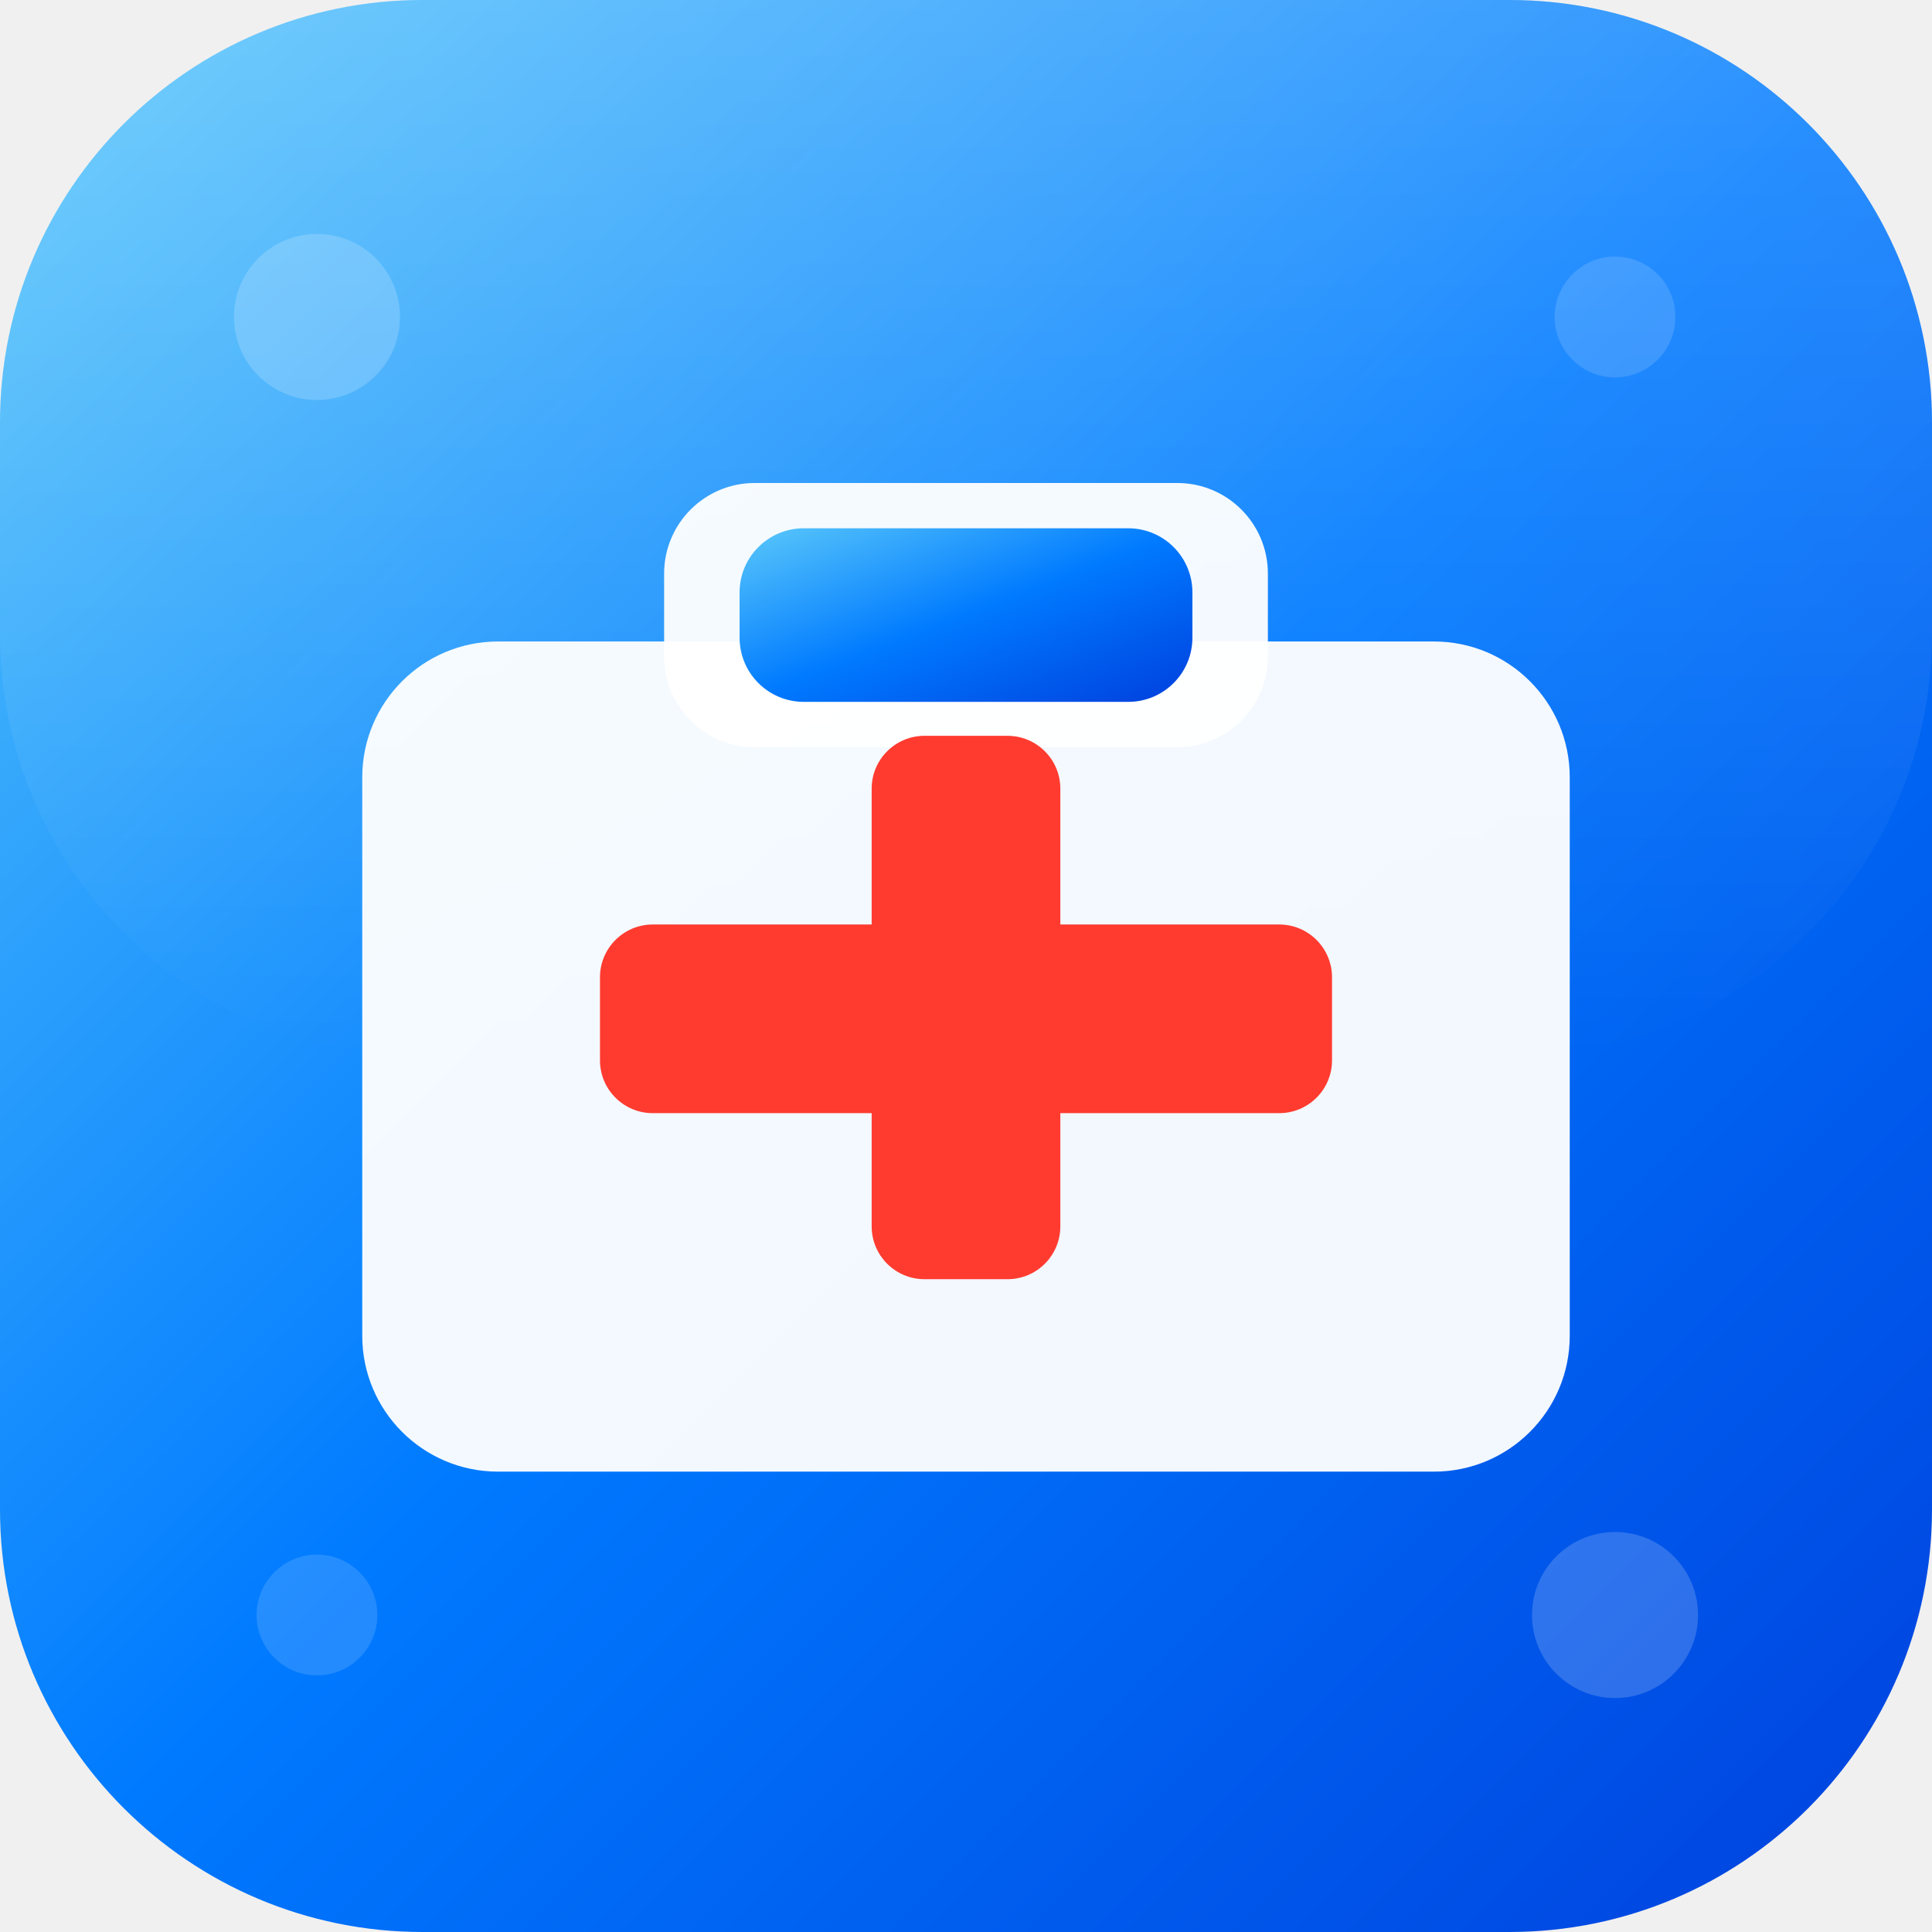
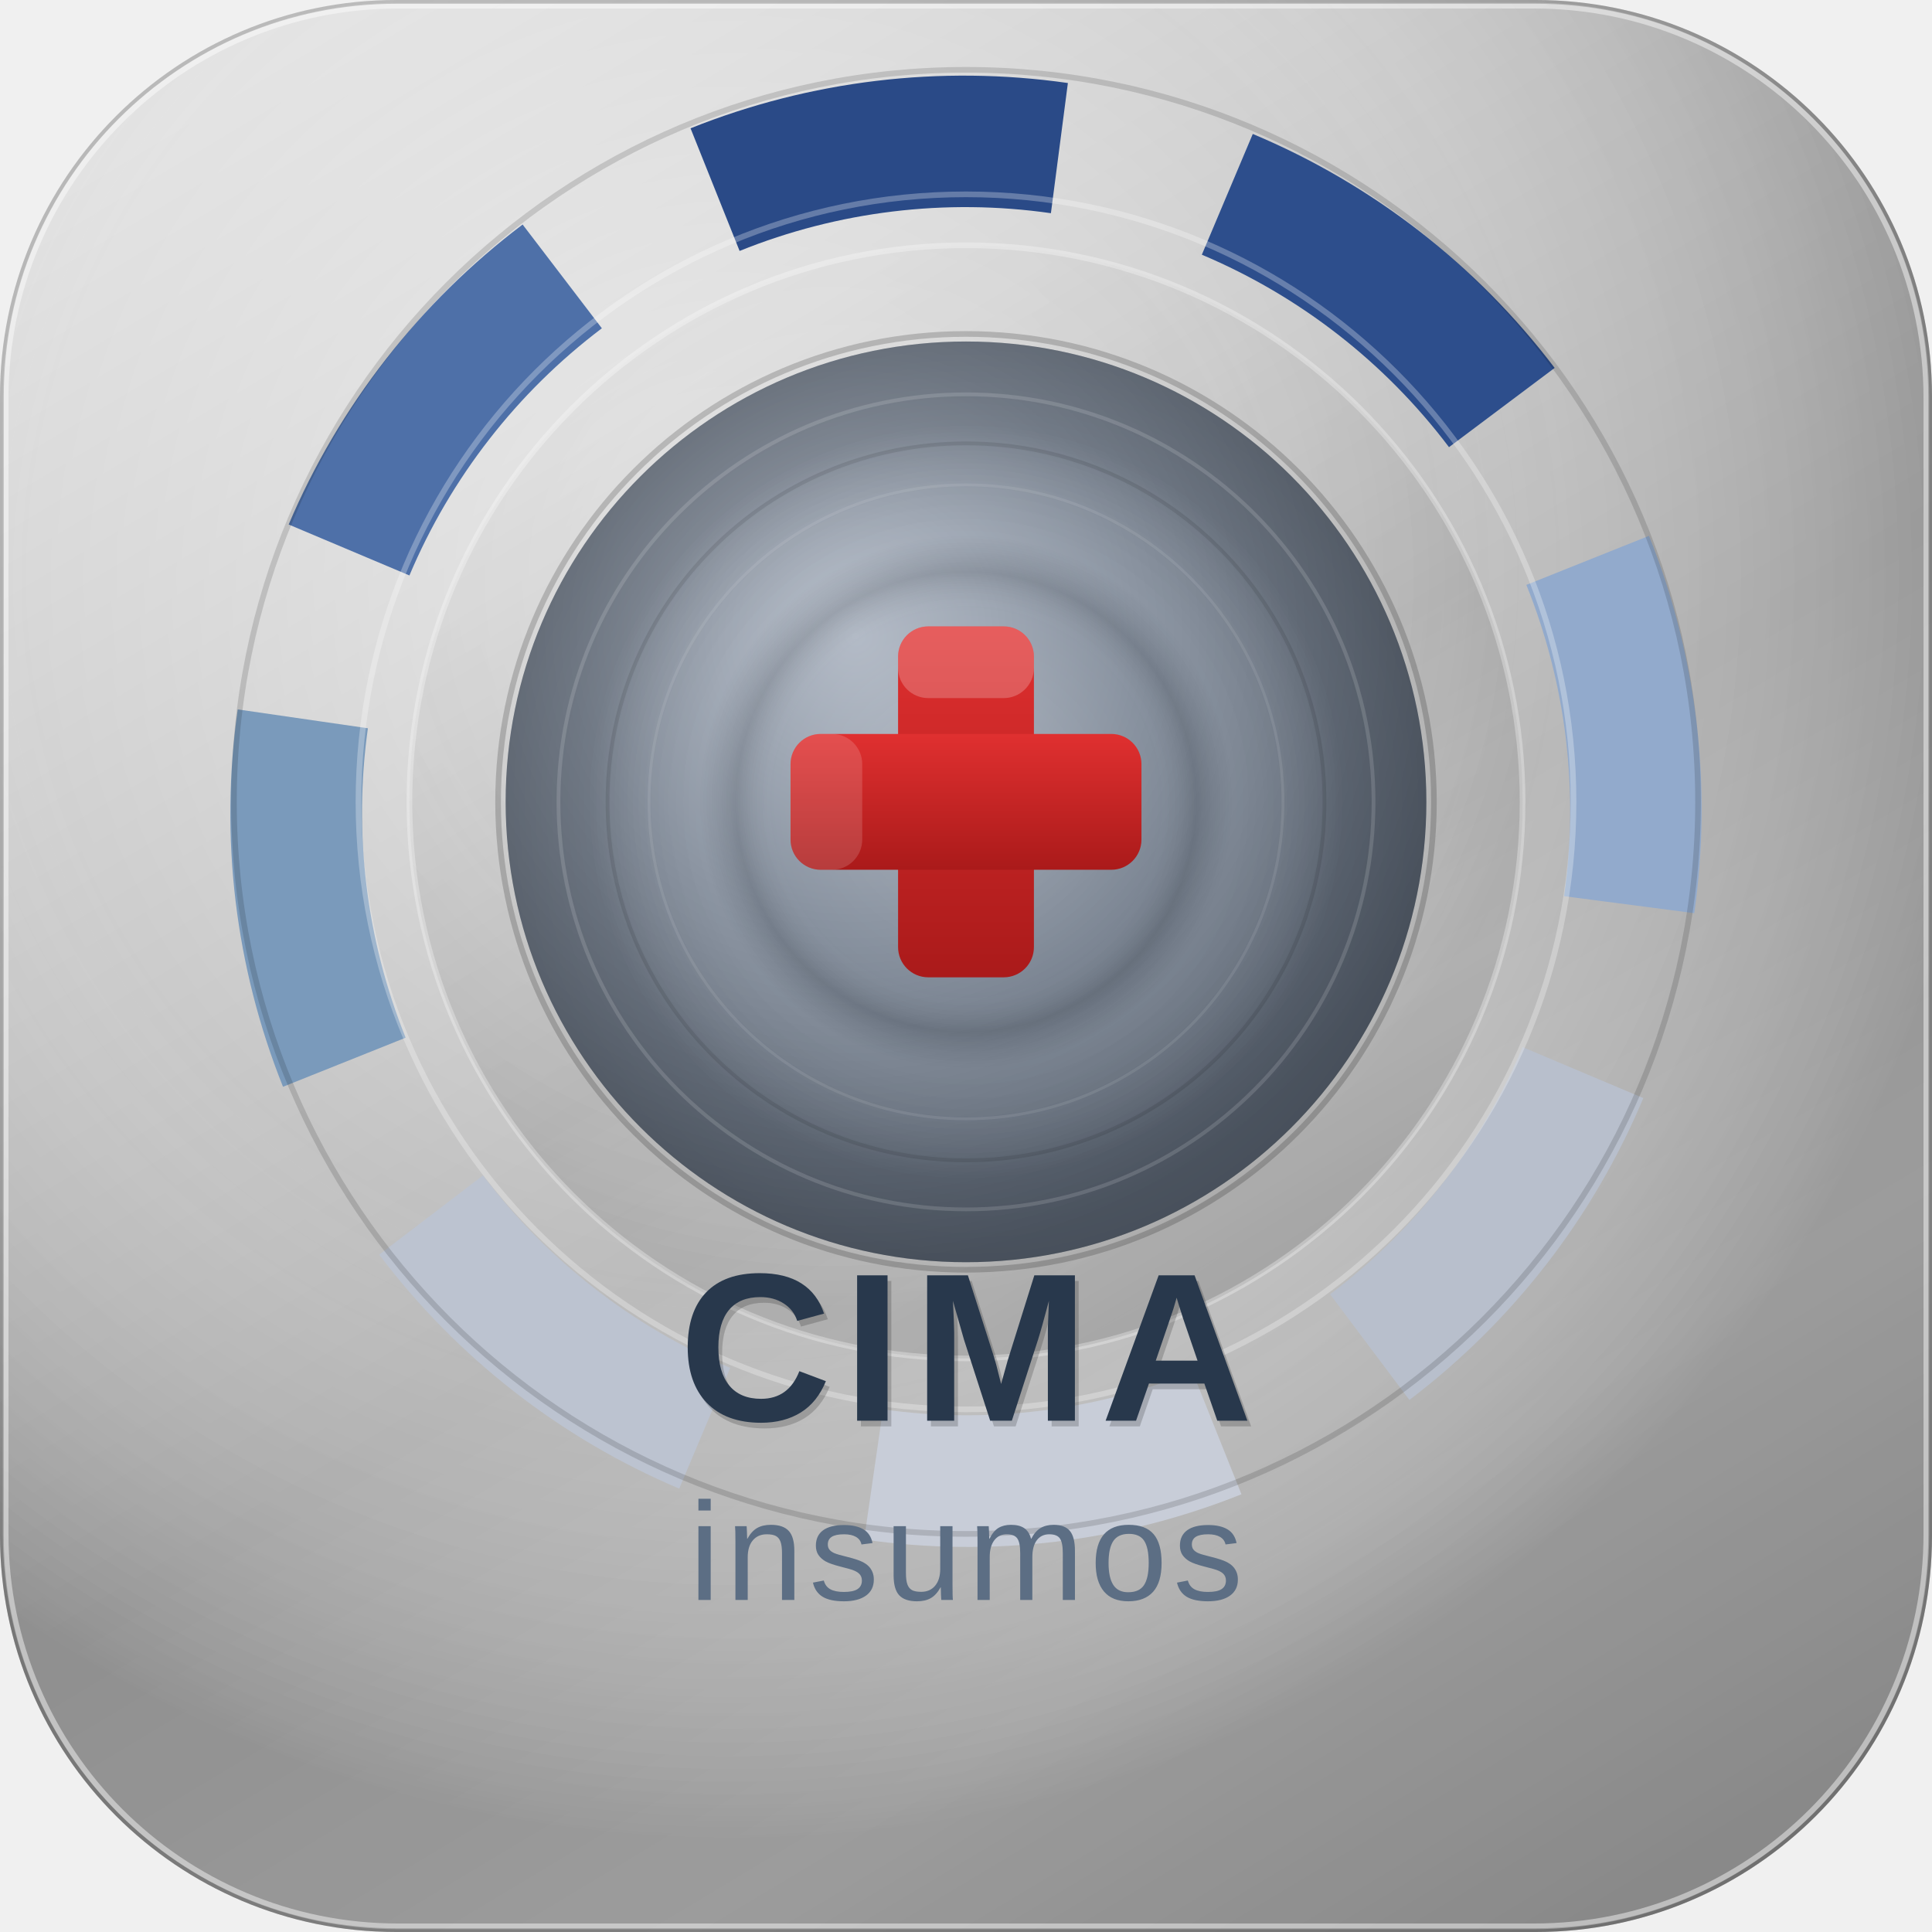
<svg xmlns="http://www.w3.org/2000/svg" viewBox="0 0 1024 1024">
  <defs>
-     <linearGradient id="bg" x1="0%" y1="0%" x2="100%" y2="100%">
-       <stop offset="0%" stop-color="#5AC8FA" />
-       <stop offset="50%" stop-color="#007AFF" />
-       <stop offset="100%" stop-color="#0040DD" />
+     <linearGradient id="metalBg" x1="20%" y1="0%" x2="80%" y2="100%">
+       <stop offset="0%" stop-color="#e2e2e2" />
+       <stop offset="30%" stop-color="#cacaca" />
+       <stop offset="55%" stop-color="#b8b8b8" />
+       <stop offset="80%" stop-color="#c8c8c8" />
+       <stop offset="100%" stop-color="#b0b0b0" />
    </linearGradient>
-     <linearGradient id="shine" x1="0%" y1="0%" x2="0%" y2="100%">
+     <radialGradient id="depthOverlay" cx="38%" cy="30%" r="65%">
+       <stop offset="0%" stop-color="#ffffff" stop-opacity="0.55" />
+       <stop offset="55%" stop-color="#ffffff" stop-opacity="0.05" />
+       <stop offset="100%" stop-color="#000000" stop-opacity="0.22" />
+     </radialGradient>
+     <radialGradient id="innerGrad" cx="38%" cy="32%" r="68%">
+       <stop offset="0%" stop-color="#b0b8c4" />
+       <stop offset="45%" stop-color="#848e9c" />
+       <stop offset="100%" stop-color="#5a6472" />
+     </radialGradient>
+     <radialGradient id="innerRingShine" cx="50%" cy="50%" r="50%">
      <stop offset="0%" stop-color="#ffffff" stop-opacity="0.18" />
-       <stop offset="100%" stop-color="#ffffff" stop-opacity="0" />
+       <stop offset="42%" stop-color="#ffffff" stop-opacity="0.04" />
+       <stop offset="50%" stop-color="#000000" stop-opacity="0.10" />
+       <stop offset="58%" stop-color="#ffffff" stop-opacity="0.07" />
+       <stop offset="82%" stop-color="#000000" stop-opacity="0.14" />
+       <stop offset="100%" stop-color="#000000" stop-opacity="0.20" />
+     </radialGradient>
+     <linearGradient id="crossGrad" x1="0%" y1="0%" x2="0%" y2="100%">
+       <stop offset="0%" stop-color="#e03030" />
+       <stop offset="100%" stop-color="#aa1a1a" />
    </linearGradient>
-     <clipPath id="shape">
-       <rect width="1024" height="1024" rx="224" ry="224" />
+     <clipPath id="roundClip">
+       <rect width="1024" height="1024" rx="210" ry="210" />
    </clipPath>
  </defs>
-   <rect width="1024" height="1024" rx="224" ry="224" fill="url(#bg)" />
-   <rect width="1024" height="560" rx="224" ry="224" fill="url(#shine)" clip-path="url(#shape)" />
-   <rect x="192" y="340" width="640" height="440" rx="72" ry="72" fill="white" opacity="0.95" />
-   <rect x="352" y="256" width="320" height="140" rx="48" ry="48" fill="white" opacity="0.95" />
-   <rect x="392" y="280" width="240" height="92" rx="34" ry="34" fill="url(#bg)" />
-   <rect x="462" y="390" width="100" height="288" rx="28" ry="28" fill="#FF3B30" />
-   <rect x="318" y="490" width="388" height="100" rx="28" ry="28" fill="#FF3B30" />
-   <circle cx="168" cy="168" r="44" fill="rgba(255,255,255,0.18)" />
-   <circle cx="856" cy="168" r="32" fill="rgba(255,255,255,0.14)" />
-   <circle cx="168" cy="856" r="32" fill="rgba(255,255,255,0.14)" />
-   <circle cx="856" cy="856" r="44" fill="rgba(255,255,255,0.18)" />
+   <rect width="1024" height="1024" rx="210" ry="210" fill="url(#metalBg)" />
+   <rect width="1024" height="1024" rx="210" ry="210" fill="url(#depthOverlay)" />
+   <rect x="3" y="3" width="1018" height="1018" rx="208" ry="208" fill="none" stroke="rgba(255,255,255,0.45)" stroke-width="3" />
+   <rect x="1" y="1" width="1022" height="1022" rx="209" ry="209" fill="none" stroke="rgba(0,0,0,0.18)" stroke-width="2" />
+   <path d="M 366,68 A 390,390 0 0,1 566,44 L 557,113 A 320,320 0 0,0 392,133 Z" fill="#2A4A87" />
+   <path d="M 664,71 A 390,390 0 0,1 824,195 L 768,237 A 320,320 0 0,0 637,135 Z" fill="#2D4E8C" />
+   <path d="M 874,284 A 390,390 0 0,1 898,484 L 829,475 A 320,320 0 0,0 809,310 Z" fill="#92AACC" />
+   <path d="M 871,582 A 390,390 0 0,1 747,742 L 705,686 A 320,320 0 0,0 807,555 Z" fill="#B8BFCC" />
+   <path d="M 658,792 A 390,390 0 0,1 458,816 L 468,747 A 320,320 0 0,0 632,727 Z" fill="#C8CDD8" />
+   <path d="M 360,789 A 390,390 0 0,1 201,665 L 256,623 A 320,320 0 0,0 387,725 Z" fill="#BCC3D0" />
+   <path d="M 150,576 A 390,390 0 0,1 126,376 L 195,386 A 320,320 0 0,0 215,550 Z" fill="#7A9ABB" />
+   <path d="M 153,278 A 390,390 0 0,1 277,119 L 319,174 A 320,320 0 0,0 217,305 Z" fill="#4E70A8" />
+   <circle cx="512" cy="425" r="322" fill="none" stroke="rgba(255,255,255,0.28)" stroke-width="3" />
+   <circle cx="512" cy="425" r="388" fill="none" stroke="rgba(0,0,0,0.14)" stroke-width="3" />
+   <circle cx="512" cy="425" r="295" fill="url(#metalBg)" opacity="0.80" />
+   <circle cx="512" cy="425" r="295" fill="url(#depthOverlay)" opacity="0.5" />
+   <circle cx="512" cy="425" r="295" fill="none" stroke="rgba(255,255,255,0.30)" stroke-width="3" />
+   <circle cx="512" cy="425" r="248" fill="none" stroke="rgba(0,0,0,0.18)" stroke-width="3" />
+   <circle cx="512" cy="425" r="244" fill="url(#innerGrad)" />
+   <circle cx="512" cy="425" r="244" fill="url(#innerRingShine)" />
+   <circle cx="512" cy="425" r="216" fill="none" stroke="rgba(255,255,255,0.14)" stroke-width="2" />
+   <circle cx="512" cy="425" r="190" fill="none" stroke="rgba(0,0,0,0.10)" stroke-width="2" />
+   <circle cx="512" cy="425" r="168" fill="none" stroke="rgba(255,255,255,0.09)" stroke-width="1.5" />
+   <rect x="476" y="332" width="72" height="186" rx="16" ry="16" fill="url(#crossGrad)" />
+   <rect x="419" y="389" width="186" height="72" rx="16" ry="16" fill="url(#crossGrad)" />
+   <rect x="476" y="332" width="72" height="38" rx="16" ry="16" fill="rgba(255,255,255,0.22)" />
+   <rect x="419" y="389" width="38" height="72" rx="16" ry="16" fill="rgba(255,255,255,0.15)" />
+   <text x="514" y="756" font-family="-apple-system, 'Helvetica Neue', Arial, sans-serif" font-weight="800" font-size="112" fill="rgba(0,0,0,0.18)" text-anchor="middle" letter-spacing="6">CIMA</text>
+   <text x="512" y="753" font-family="-apple-system, 'Helvetica Neue', Arial, sans-serif" font-weight="800" font-size="112" fill="#28384C" text-anchor="middle" letter-spacing="6">CIMA</text>
+   <text x="512" y="848" font-family="-apple-system, 'Helvetica Neue', Arial, sans-serif" font-weight="400" font-size="74" fill="#5C6E84" text-anchor="middle" letter-spacing="3">insumos</text>
</svg>
